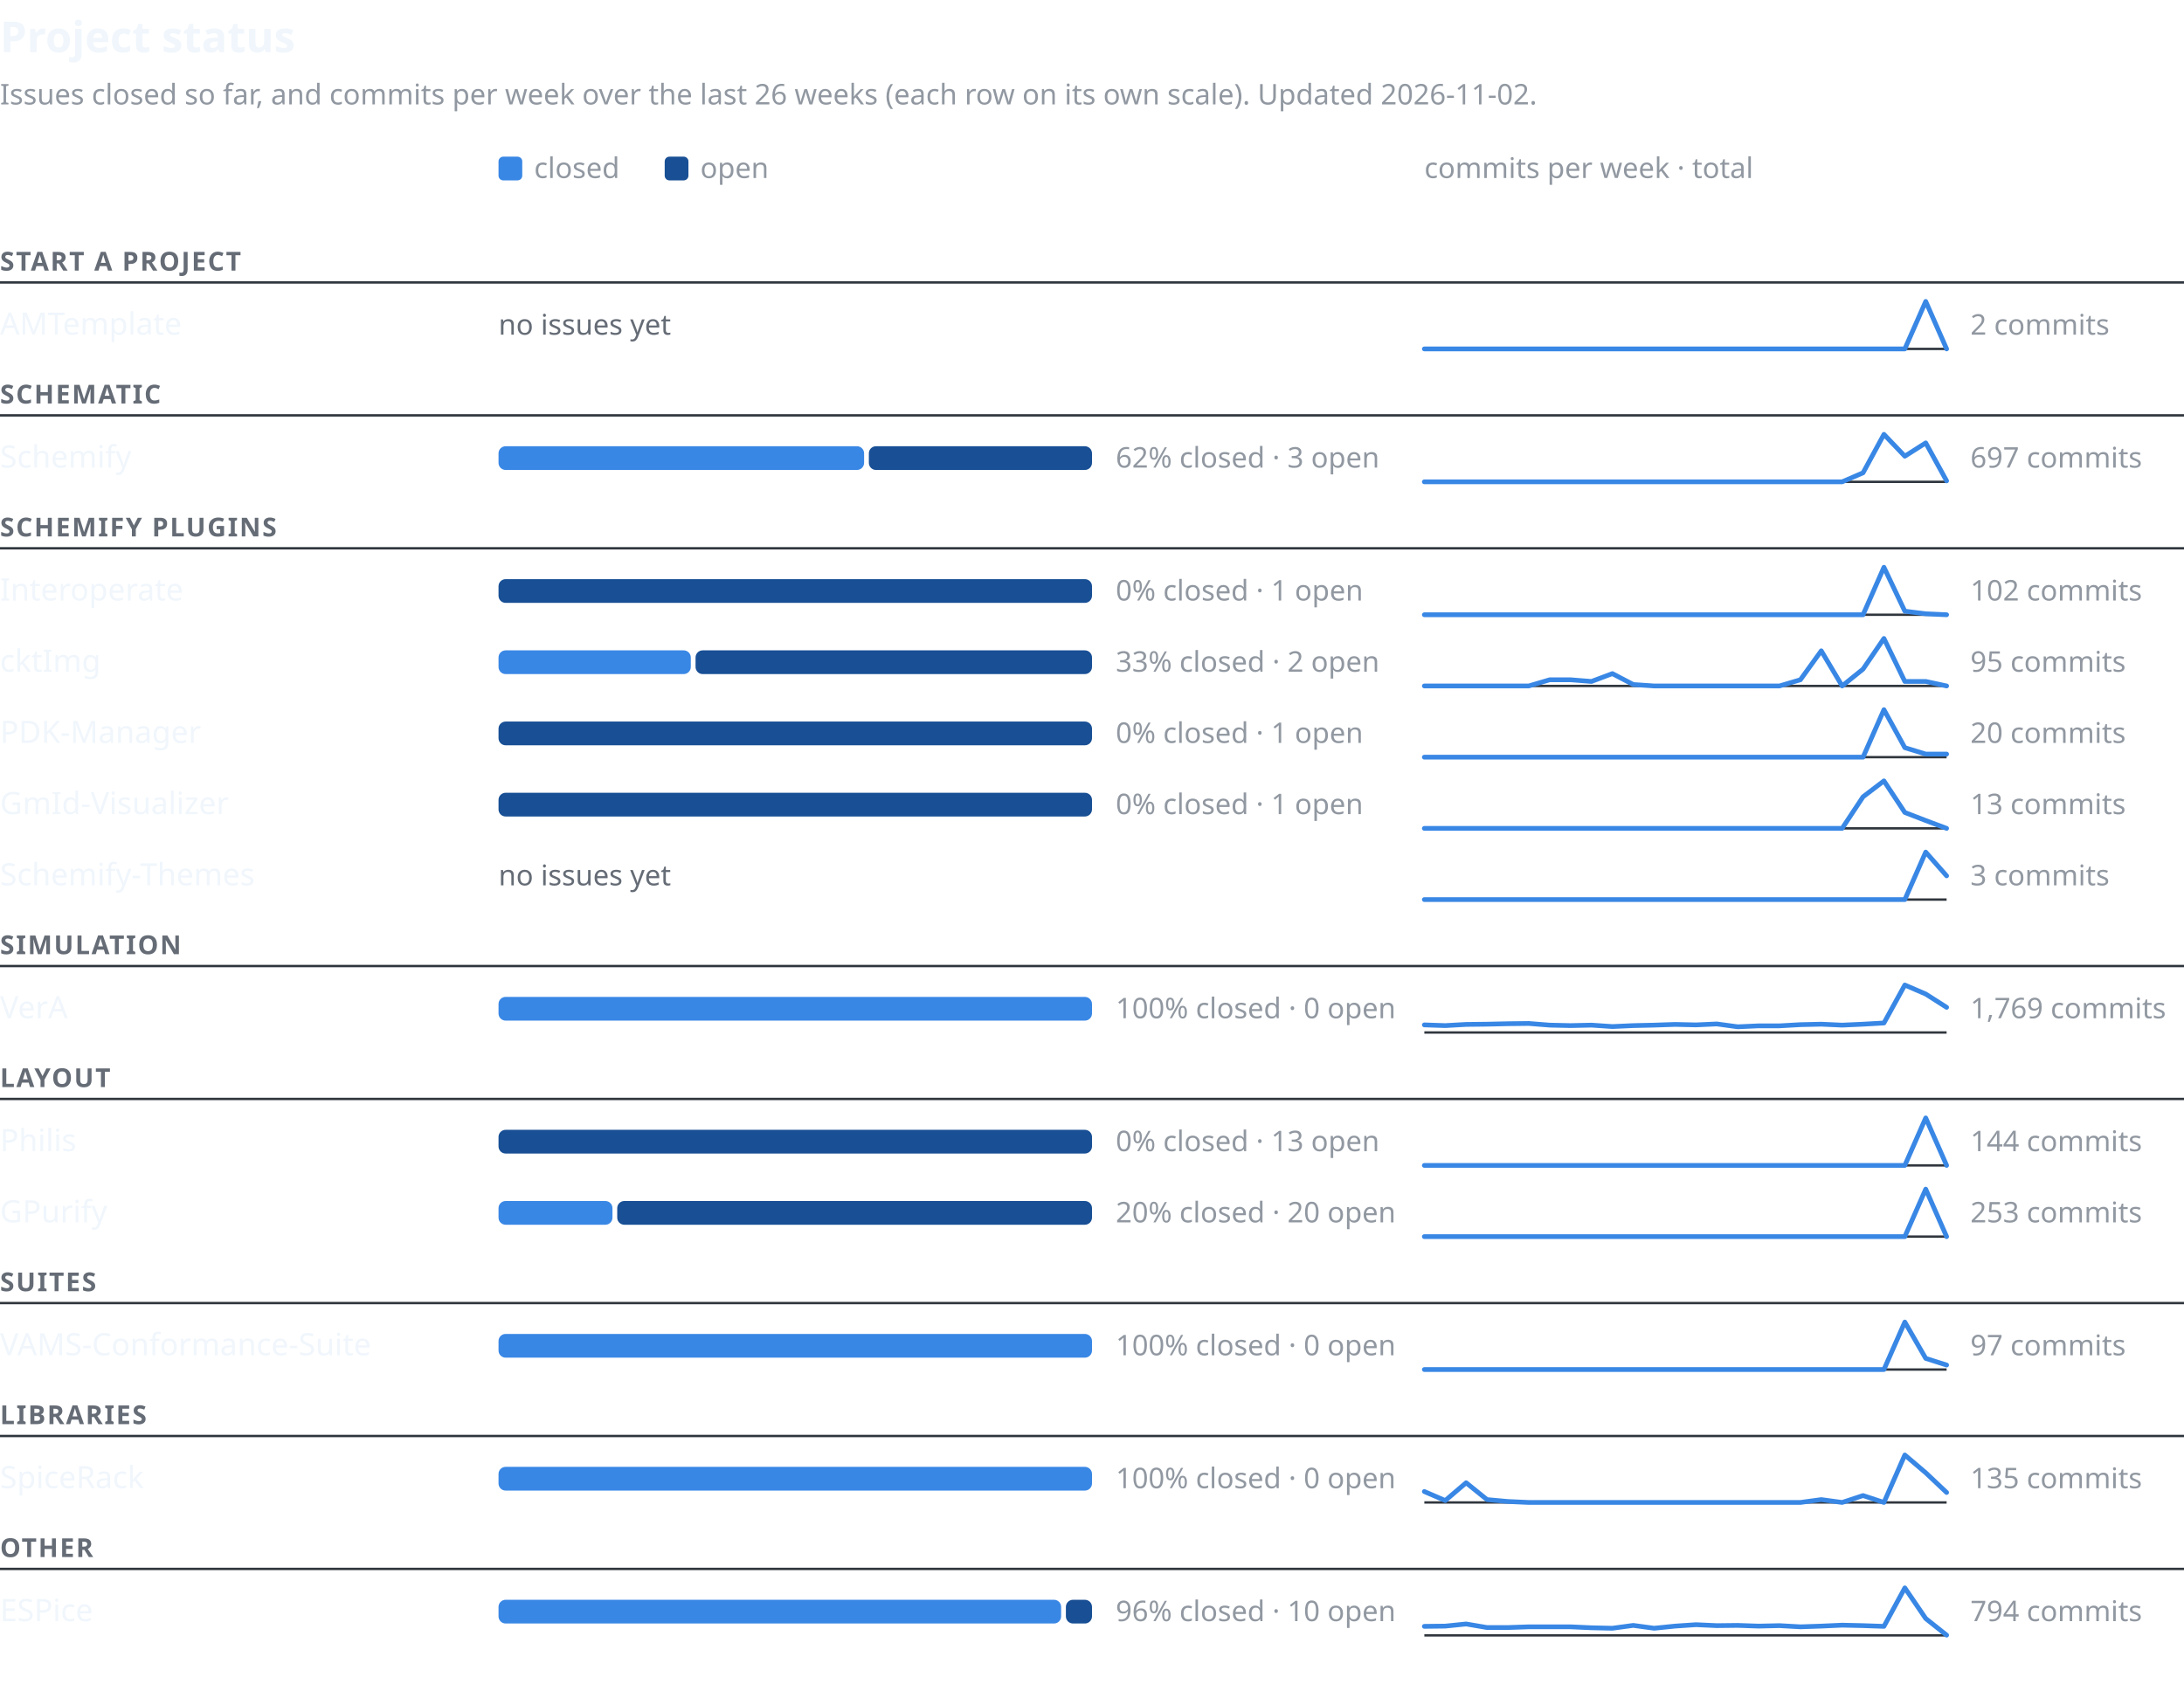
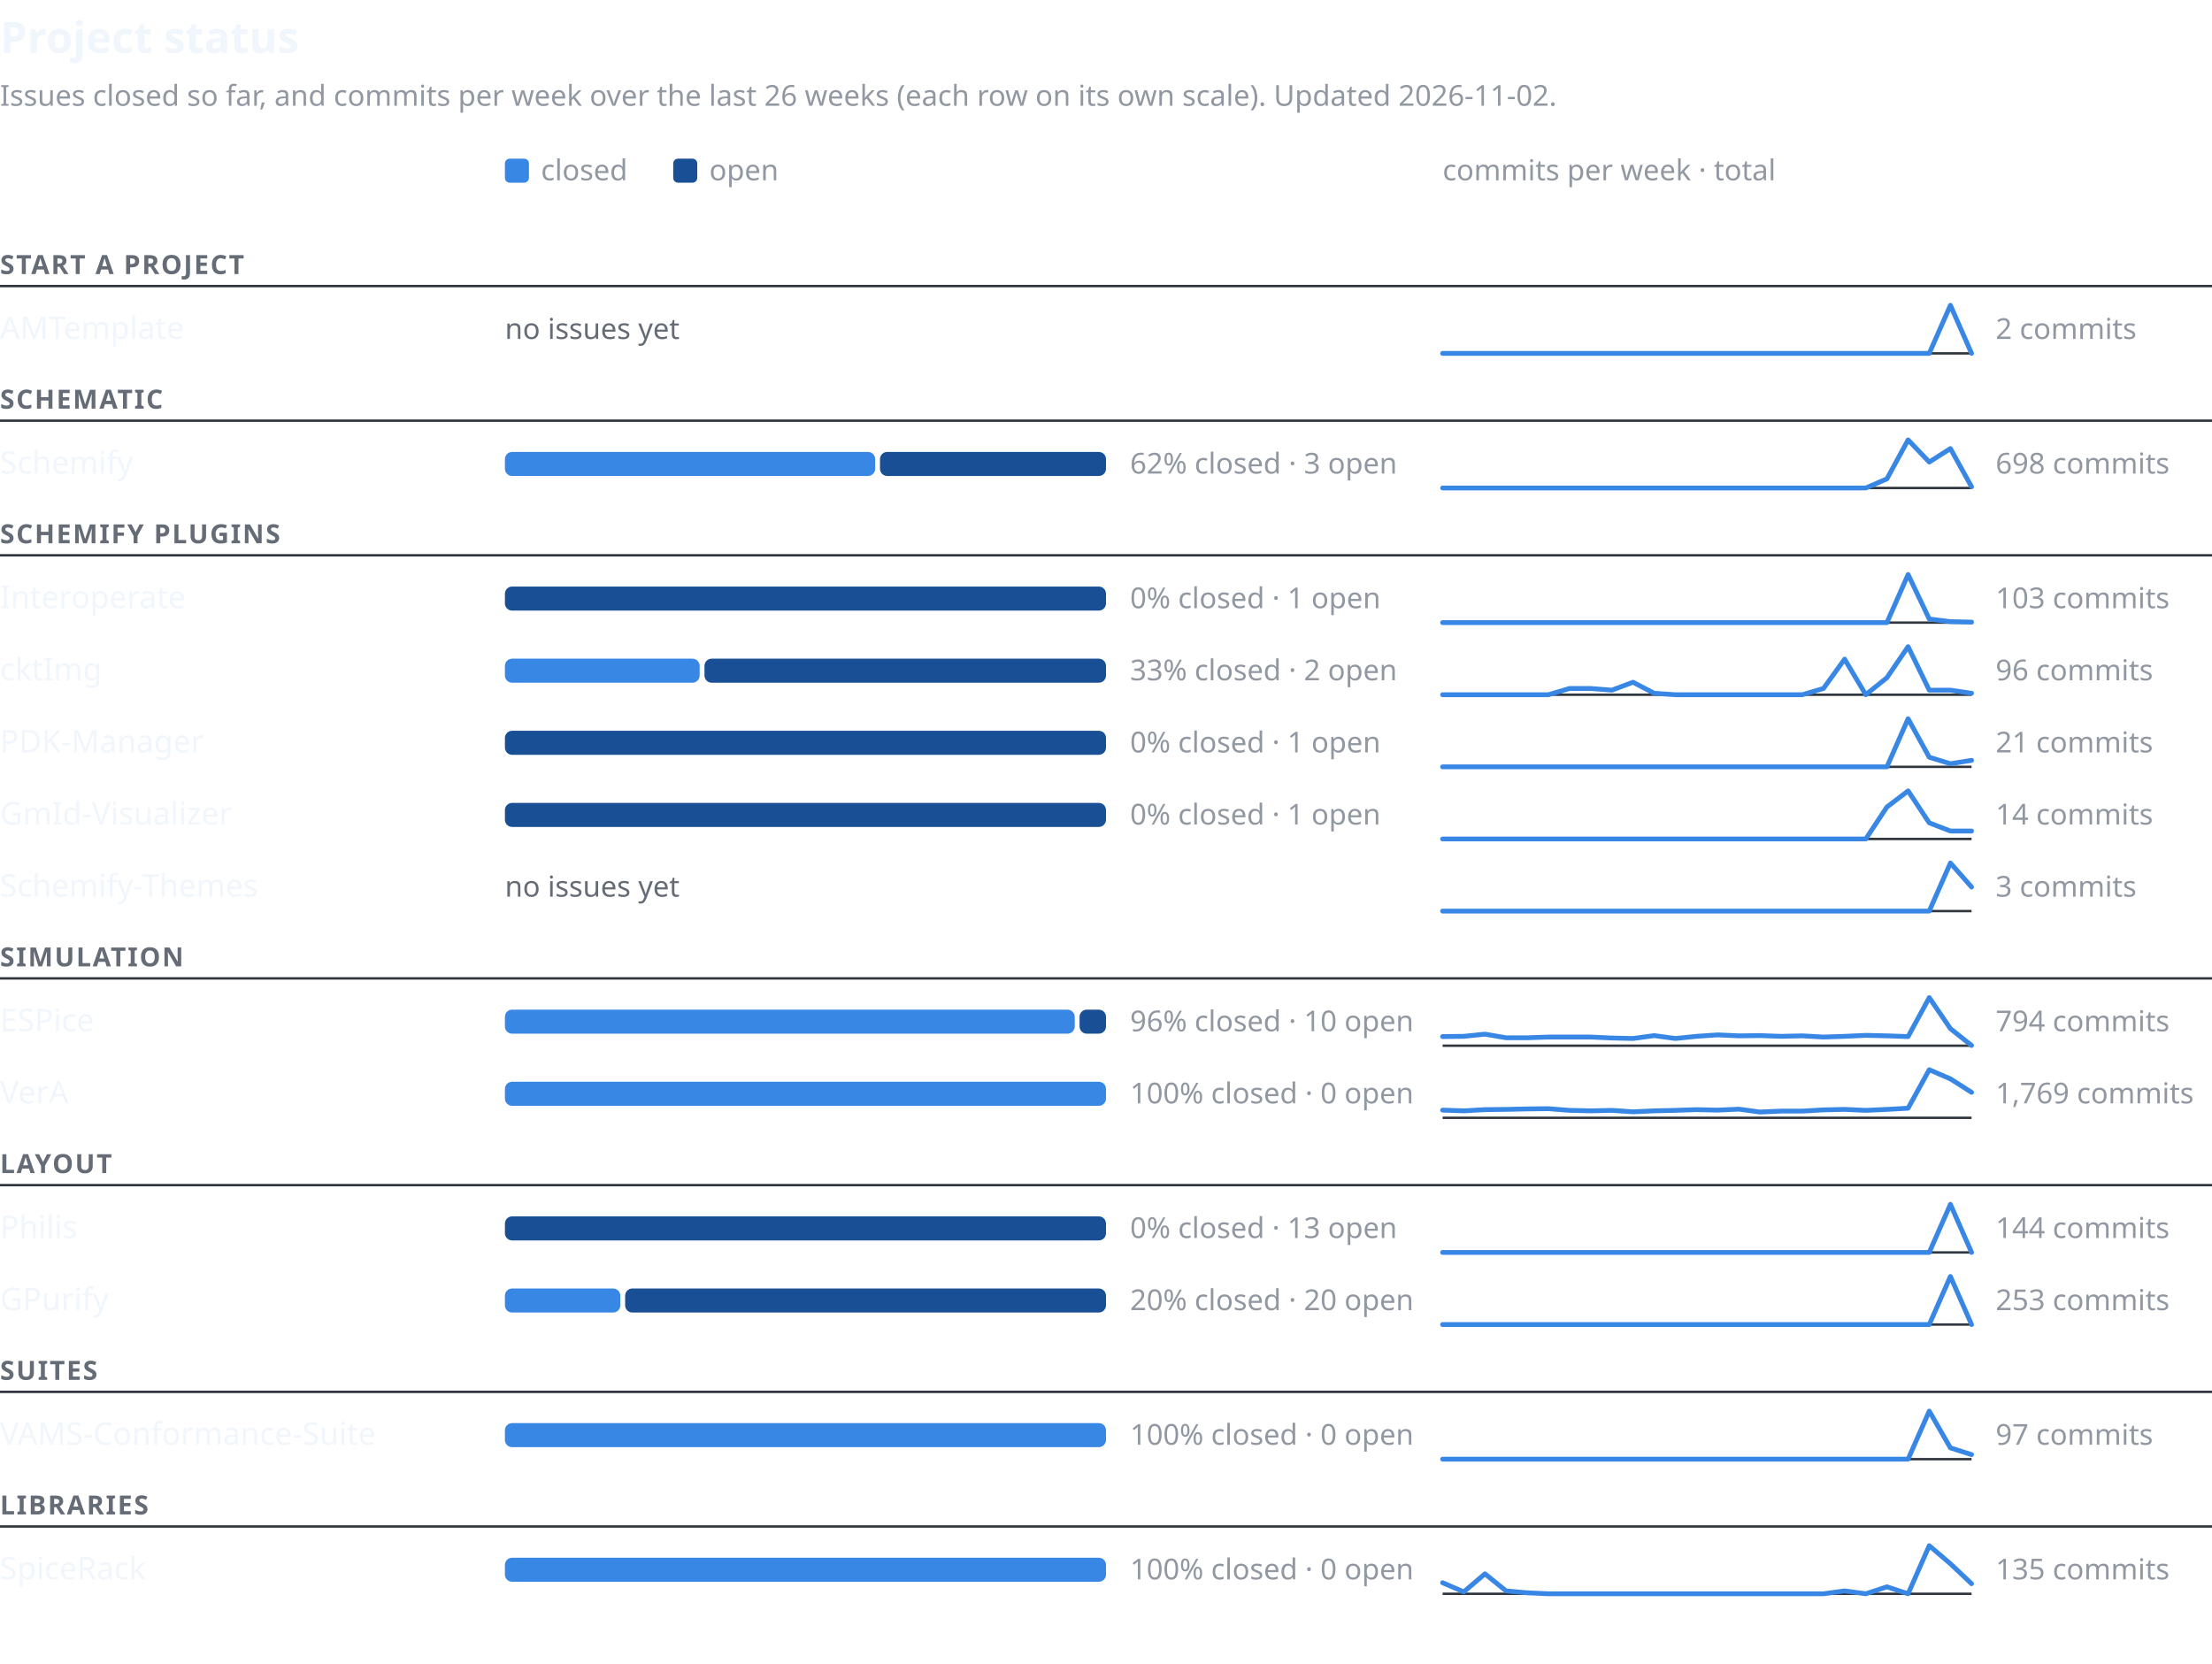
- <svg xmlns="http://www.w3.org/2000/svg" width="920" height="718" viewBox="0 0 920 718" font-family="-apple-system,BlinkMacSystemFont,'Segoe UI','Noto Sans',Helvetica,Arial,sans-serif" role="img" aria-labelledby="t d">
+ <svg xmlns="http://www.w3.org/2000/svg" width="920" height="692" viewBox="0 0 920 692" font-family="-apple-system,BlinkMacSystemFont,'Segoe UI','Noto Sans',Helvetica,Arial,sans-serif" role="img" aria-labelledby="t d">
  <text x="0" y="22" font-size="18" font-weight="600" fill="#f0f6fc">Project status</text>
  <text x="0" y="44" font-size="12" fill="#9198a1">Issues closed so far, and commits per week over the last 26 weeks (each row on its own scale). Updated 2026-11-02.</text>
  <rect x="210" y="66" width="10" height="10" rx="2" fill="#3987e5" />
  <text x="225" y="75" font-size="12" fill="#9198a1">closed</text>
  <rect x="280" y="66" width="10" height="10" rx="2" fill="#184f95" />
  <text x="295" y="75" font-size="12" fill="#9198a1">open</text>
  <text x="600" y="75" font-size="12" fill="#9198a1">commits per week · total</text>
  <text x="0" y="114" font-size="11" font-weight="600" letter-spacing="0.06em" fill="#656c76">START A PROJECT</text>
  <line x1="0" y1="119" x2="920" y2="119" stroke="#30363d" stroke-width="1" />
  <text x="0" y="141.0" font-size="13" font-weight="500" fill="#f0f6fc">AMTemplate</text>
  <text x="210" y="141.0" font-size="12" fill="#656c76">no issues yet</text>
  <line x1="600" y1="147.0" x2="820" y2="147.0" stroke="#30363d" stroke-width="1" />
  <polyline points="600.0,147.0 608.8,147.0 617.6,147.0 626.4,147.0 635.2,147.0 644.0,147.0 652.8,147.0 661.6,147.0 670.4,147.0 679.2,147.0 688.0,147.0 696.8,147.0 705.6,147.0 714.4,147.0 723.2,147.0 732.0,147.0 740.8,147.0 749.6,147.0 758.4,147.0 767.2,147.0 776.0,147.0 784.8,147.0 793.6,147.0 802.4,147.0 811.2,127.0 820.0,147.0" fill="none" stroke="#3987e5" stroke-width="2" stroke-linejoin="round" stroke-linecap="round" />
  <text x="830" y="141.0" font-size="12" fill="#9198a1" style="font-variant-numeric:tabular-nums">2 commits</text>
  <text x="0" y="170" font-size="11" font-weight="600" letter-spacing="0.06em" fill="#656c76">SCHEMATIC</text>
  <line x1="0" y1="175" x2="920" y2="175" stroke="#30363d" stroke-width="1" />
  <text x="0" y="197.0" font-size="13" font-weight="500" fill="#f0f6fc">Schemify</text>
  <rect x="210" y="188.0" width="154" height="10" rx="3" fill="#3987e5" />
  <rect x="366" y="188.0" width="94" height="10" rx="3" fill="#184f95" />
  <text x="470" y="197.0" font-size="12" fill="#9198a1" style="font-variant-numeric:tabular-nums">62% closed · 3 open</text>
  <line x1="600" y1="203.0" x2="820" y2="203.0" stroke="#30363d" stroke-width="1" />
-   <polyline points="600.0,203.0 608.8,203.0 617.6,203.0 626.4,203.0 635.2,203.0 644.0,203.0 652.8,203.0 661.6,203.0 670.4,203.0 679.2,203.0 688.0,203.0 696.8,203.0 705.6,203.0 714.4,203.0 723.2,203.0 732.0,203.0 740.8,203.0 749.6,203.0 758.4,203.0 767.2,203.0 776.0,203.0 784.8,199.2 793.6,183.0 802.4,192.2 811.2,186.6 820.0,202.6" fill="none" stroke="#3987e5" stroke-width="2" stroke-linejoin="round" stroke-linecap="round" />
-   <text x="830" y="197.0" font-size="12" fill="#9198a1" style="font-variant-numeric:tabular-nums">697 commits</text>
+   <polyline points="600.0,203.0 608.8,203.0 617.6,203.0 626.4,203.0 635.2,203.0 644.0,203.0 652.8,203.0 661.6,203.0 670.4,203.0 679.2,203.0 688.0,203.0 696.8,203.0 705.6,203.0 714.4,203.0 723.2,203.0 732.0,203.0 740.8,203.0 749.6,203.0 758.4,203.0 767.2,203.0 776.0,203.0 784.8,199.2 793.6,183.0 802.4,192.2 811.2,186.6 820.0,202.5" fill="none" stroke="#3987e5" stroke-width="2" stroke-linejoin="round" stroke-linecap="round" />
+   <text x="830" y="197.0" font-size="12" fill="#9198a1" style="font-variant-numeric:tabular-nums">698 commits</text>
  <text x="0" y="226" font-size="11" font-weight="600" letter-spacing="0.06em" fill="#656c76">SCHEMIFY PLUGINS</text>
  <line x1="0" y1="231" x2="920" y2="231" stroke="#30363d" stroke-width="1" />
  <text x="0" y="253.0" font-size="13" font-weight="500" fill="#f0f6fc">Interoperate</text>
  <rect x="210" y="244.0" width="250" height="10" rx="3" fill="#184f95" />
  <text x="470" y="253.0" font-size="12" fill="#9198a1" style="font-variant-numeric:tabular-nums">0% closed · 1 open</text>
  <line x1="600" y1="259.0" x2="820" y2="259.0" stroke="#30363d" stroke-width="1" />
-   <polyline points="600.0,259.0 608.8,259.0 617.6,259.0 626.4,259.0 635.2,259.0 644.0,259.0 652.8,259.0 661.6,259.0 670.4,259.0 679.2,259.0 688.0,259.0 696.8,259.0 705.6,259.0 714.4,259.0 723.2,259.0 732.0,259.0 740.8,259.0 749.6,259.0 758.4,259.0 767.2,259.0 776.0,259.0 784.8,259.0 793.6,239.0 802.4,257.5 811.2,258.6 820.0,259.0" fill="none" stroke="#3987e5" stroke-width="2" stroke-linejoin="round" stroke-linecap="round" />
-   <text x="830" y="253.0" font-size="12" fill="#9198a1" style="font-variant-numeric:tabular-nums">102 commits</text>
+   <polyline points="600.0,259.0 608.8,259.0 617.6,259.0 626.4,259.0 635.2,259.0 644.0,259.0 652.8,259.0 661.6,259.0 670.4,259.0 679.2,259.0 688.0,259.0 696.8,259.0 705.6,259.0 714.4,259.0 723.2,259.0 732.0,259.0 740.8,259.0 749.6,259.0 758.4,259.0 767.2,259.0 776.0,259.0 784.8,259.0 793.6,239.0 802.4,257.5 811.2,258.6 820.0,258.8" fill="none" stroke="#3987e5" stroke-width="2" stroke-linejoin="round" stroke-linecap="round" />
+   <text x="830" y="253.0" font-size="12" fill="#9198a1" style="font-variant-numeric:tabular-nums">103 commits</text>
  <text x="0" y="283.0" font-size="13" font-weight="500" fill="#f0f6fc">cktImg</text>
  <rect x="210" y="274.0" width="81" height="10" rx="3" fill="#3987e5" />
  <rect x="293" y="274.0" width="167" height="10" rx="3" fill="#184f95" />
  <text x="470" y="283.0" font-size="12" fill="#9198a1" style="font-variant-numeric:tabular-nums">33% closed · 2 open</text>
  <line x1="600" y1="289.0" x2="820" y2="289.0" stroke="#30363d" stroke-width="1" />
-   <polyline points="600.0,289.0 608.8,289.0 617.6,289.0 626.4,289.0 635.2,289.0 644.0,289.0 652.8,286.4 661.6,286.4 670.4,287.1 679.2,283.8 688.0,288.4 696.8,289.0 705.6,289.0 714.4,289.0 723.2,289.0 732.0,289.0 740.8,289.0 749.6,289.0 758.4,286.4 767.2,274.2 776.0,289.0 784.8,281.9 793.6,269.0 802.4,287.1 811.2,287.1 820.0,289.0" fill="none" stroke="#3987e5" stroke-width="2" stroke-linejoin="round" stroke-linecap="round" />
-   <text x="830" y="283.0" font-size="12" fill="#9198a1" style="font-variant-numeric:tabular-nums">95 commits</text>
+   <polyline points="600.0,289.0 608.8,289.0 617.6,289.0 626.4,289.0 635.2,289.0 644.0,289.0 652.8,286.4 661.6,286.4 670.4,287.1 679.2,283.8 688.0,288.4 696.8,289.0 705.6,289.0 714.4,289.0 723.2,289.0 732.0,289.0 740.8,289.0 749.6,289.0 758.4,286.4 767.2,274.2 776.0,289.0 784.8,281.9 793.6,269.0 802.4,287.1 811.2,287.1 820.0,288.4" fill="none" stroke="#3987e5" stroke-width="2" stroke-linejoin="round" stroke-linecap="round" />
+   <text x="830" y="283.0" font-size="12" fill="#9198a1" style="font-variant-numeric:tabular-nums">96 commits</text>
  <text x="0" y="313.0" font-size="13" font-weight="500" fill="#f0f6fc">PDK-Manager</text>
  <rect x="210" y="304.0" width="250" height="10" rx="3" fill="#184f95" />
  <text x="470" y="313.0" font-size="12" fill="#9198a1" style="font-variant-numeric:tabular-nums">0% closed · 1 open</text>
  <line x1="600" y1="319.0" x2="820" y2="319.0" stroke="#30363d" stroke-width="1" />
-   <polyline points="600.0,319.0 608.8,319.0 617.6,319.0 626.4,319.0 635.2,319.0 644.0,319.0 652.8,319.0 661.6,319.0 670.4,319.0 679.2,319.0 688.0,319.0 696.8,319.0 705.6,319.0 714.4,319.0 723.2,319.0 732.0,319.0 740.8,319.0 749.6,319.0 758.4,319.0 767.2,319.0 776.0,319.0 784.8,319.0 793.6,299.0 802.4,315.0 811.2,317.7 820.0,317.7" fill="none" stroke="#3987e5" stroke-width="2" stroke-linejoin="round" stroke-linecap="round" />
-   <text x="830" y="313.0" font-size="12" fill="#9198a1" style="font-variant-numeric:tabular-nums">20 commits</text>
+   <polyline points="600.0,319.0 608.8,319.0 617.6,319.0 626.4,319.0 635.2,319.0 644.0,319.0 652.8,319.0 661.6,319.0 670.4,319.0 679.2,319.0 688.0,319.0 696.8,319.0 705.6,319.0 714.4,319.0 723.2,319.0 732.0,319.0 740.8,319.0 749.6,319.0 758.4,319.0 767.2,319.0 776.0,319.0 784.8,319.0 793.6,299.0 802.4,315.0 811.2,317.7 820.0,316.3" fill="none" stroke="#3987e5" stroke-width="2" stroke-linejoin="round" stroke-linecap="round" />
+   <text x="830" y="313.0" font-size="12" fill="#9198a1" style="font-variant-numeric:tabular-nums">21 commits</text>
  <text x="0" y="343.0" font-size="13" font-weight="500" fill="#f0f6fc">GmId-Visualizer</text>
  <rect x="210" y="334.0" width="250" height="10" rx="3" fill="#184f95" />
  <text x="470" y="343.0" font-size="12" fill="#9198a1" style="font-variant-numeric:tabular-nums">0% closed · 1 open</text>
  <line x1="600" y1="349.0" x2="820" y2="349.0" stroke="#30363d" stroke-width="1" />
-   <polyline points="600.0,349.0 608.8,349.0 617.6,349.0 626.4,349.0 635.2,349.0 644.0,349.0 652.8,349.0 661.6,349.0 670.4,349.0 679.2,349.0 688.0,349.0 696.8,349.0 705.6,349.0 714.4,349.0 723.2,349.0 732.0,349.0 740.8,349.0 749.6,349.0 758.4,349.0 767.2,349.0 776.0,349.0 784.8,335.7 793.6,329.0 802.4,342.3 811.2,345.7 820.0,349.0" fill="none" stroke="#3987e5" stroke-width="2" stroke-linejoin="round" stroke-linecap="round" />
-   <text x="830" y="343.0" font-size="12" fill="#9198a1" style="font-variant-numeric:tabular-nums">13 commits</text>
+   <polyline points="600.0,349.0 608.8,349.0 617.6,349.0 626.4,349.0 635.2,349.0 644.0,349.0 652.8,349.0 661.6,349.0 670.4,349.0 679.2,349.0 688.0,349.0 696.8,349.0 705.6,349.0 714.4,349.0 723.2,349.0 732.0,349.0 740.8,349.0 749.6,349.0 758.4,349.0 767.2,349.0 776.0,349.0 784.8,335.7 793.6,329.0 802.4,342.3 811.2,345.7 820.0,345.7" fill="none" stroke="#3987e5" stroke-width="2" stroke-linejoin="round" stroke-linecap="round" />
+   <text x="830" y="343.0" font-size="12" fill="#9198a1" style="font-variant-numeric:tabular-nums">14 commits</text>
  <text x="0" y="373.0" font-size="13" font-weight="500" fill="#f0f6fc">Schemify-Themes</text>
  <text x="210" y="373.0" font-size="12" fill="#656c76">no issues yet</text>
  <line x1="600" y1="379.0" x2="820" y2="379.0" stroke="#30363d" stroke-width="1" />
  <polyline points="600.0,379.0 608.8,379.0 617.6,379.0 626.4,379.0 635.2,379.0 644.0,379.0 652.8,379.0 661.6,379.0 670.4,379.0 679.2,379.0 688.0,379.0 696.8,379.0 705.6,379.0 714.4,379.0 723.2,379.0 732.0,379.0 740.8,379.0 749.6,379.0 758.4,379.0 767.2,379.0 776.0,379.0 784.8,379.0 793.6,379.0 802.4,379.0 811.2,359.0 820.0,369.0" fill="none" stroke="#3987e5" stroke-width="2" stroke-linejoin="round" stroke-linecap="round" />
  <text x="830" y="373.0" font-size="12" fill="#9198a1" style="font-variant-numeric:tabular-nums">3 commits</text>
  <text x="0" y="402" font-size="11" font-weight="600" letter-spacing="0.06em" fill="#656c76">SIMULATION</text>
  <line x1="0" y1="407" x2="920" y2="407" stroke="#30363d" stroke-width="1" />
-   <text x="0" y="429.0" font-size="13" font-weight="500" fill="#f0f6fc">VerA</text>
-   <rect x="210" y="420.0" width="250" height="10" rx="3" fill="#3987e5" />
-   <text x="470" y="429.0" font-size="12" fill="#9198a1" style="font-variant-numeric:tabular-nums">100% closed · 0 open</text>
+   <text x="0" y="429.0" font-size="13" font-weight="500" fill="#f0f6fc">ESPice</text>
+   <rect x="210" y="420.0" width="237" height="10" rx="3" fill="#3987e5" />
+   <rect x="449" y="420.0" width="11" height="10" rx="3" fill="#184f95" />
+   <text x="470" y="429.0" font-size="12" fill="#9198a1" style="font-variant-numeric:tabular-nums">96% closed · 10 open</text>
  <line x1="600" y1="435.0" x2="820" y2="435.0" stroke="#30363d" stroke-width="1" />
-   <polyline points="600.0,431.8 608.8,432.1 617.6,431.6 626.4,431.5 635.2,431.3 644.0,431.2 652.8,431.9 661.6,432.1 670.4,431.9 679.2,432.5 688.0,432.1 696.8,431.9 705.6,431.6 714.4,431.8 723.2,431.4 732.0,432.6 740.8,432.2 749.6,432.2 758.4,431.7 767.2,431.5 776.0,431.9 784.8,431.5 793.6,431.0 802.4,415.0 811.2,418.8 820.0,424.4" fill="none" stroke="#3987e5" stroke-width="2" stroke-linejoin="round" stroke-linecap="round" />
-   <text x="830" y="429.0" font-size="12" fill="#9198a1" style="font-variant-numeric:tabular-nums">1,769 commits</text>
-   <text x="0" y="458" font-size="11" font-weight="600" letter-spacing="0.06em" fill="#656c76">LAYOUT</text>
-   <line x1="0" y1="463" x2="920" y2="463" stroke="#30363d" stroke-width="1" />
-   <text x="0" y="485.0" font-size="13" font-weight="500" fill="#f0f6fc">Philis</text>
-   <rect x="210" y="476.0" width="250" height="10" rx="3" fill="#184f95" />
-   <text x="470" y="485.0" font-size="12" fill="#9198a1" style="font-variant-numeric:tabular-nums">0% closed · 13 open</text>
-   <line x1="600" y1="491.0" x2="820" y2="491.0" stroke="#30363d" stroke-width="1" />
-   <polyline points="600.0,491.0 608.8,491.0 617.6,491.0 626.4,491.0 635.2,491.0 644.0,491.0 652.8,491.0 661.6,491.0 670.4,491.0 679.2,491.0 688.0,491.0 696.8,491.0 705.6,491.0 714.4,491.0 723.2,491.0 732.0,491.0 740.8,491.0 749.6,491.0 758.4,491.0 767.2,491.0 776.0,491.0 784.8,491.0 793.6,491.0 802.4,491.0 811.2,471.0 820.0,491.0" fill="none" stroke="#3987e5" stroke-width="2" stroke-linejoin="round" stroke-linecap="round" />
-   <text x="830" y="485.0" font-size="12" fill="#9198a1" style="font-variant-numeric:tabular-nums">144 commits</text>
-   <text x="0" y="515.0" font-size="13" font-weight="500" fill="#f0f6fc">GPurify</text>
-   <rect x="210" y="506.0" width="48" height="10" rx="3" fill="#3987e5" />
-   <rect x="260" y="506.0" width="200" height="10" rx="3" fill="#184f95" />
-   <text x="470" y="515.0" font-size="12" fill="#9198a1" style="font-variant-numeric:tabular-nums">20% closed · 20 open</text>
+   <polyline points="600.0,431.2 608.8,431.1 617.6,430.2 626.4,431.7 635.2,431.7 644.0,431.4 652.8,431.4 661.6,431.4 670.4,431.8 679.2,432.0 688.0,430.8 696.8,432.0 705.6,431.1 714.4,430.5 723.2,430.9 732.0,430.8 740.8,431.1 749.6,430.9 758.4,431.4 767.2,431.1 776.0,430.7 784.8,430.9 793.6,431.2 802.4,415.0 811.2,427.9 820.0,434.9" fill="none" stroke="#3987e5" stroke-width="2" stroke-linejoin="round" stroke-linecap="round" />
+   <text x="830" y="429.0" font-size="12" fill="#9198a1" style="font-variant-numeric:tabular-nums">794 commits</text>
+   <text x="0" y="459.0" font-size="13" font-weight="500" fill="#f0f6fc">VerA</text>
+   <rect x="210" y="450.0" width="250" height="10" rx="3" fill="#3987e5" />
+   <text x="470" y="459.0" font-size="12" fill="#9198a1" style="font-variant-numeric:tabular-nums">100% closed · 0 open</text>
+   <line x1="600" y1="465.0" x2="820" y2="465.0" stroke="#30363d" stroke-width="1" />
+   <polyline points="600.0,461.8 608.8,462.1 617.6,461.6 626.4,461.5 635.2,461.3 644.0,461.2 652.8,461.9 661.6,462.1 670.4,461.9 679.2,462.5 688.0,462.1 696.8,461.9 705.6,461.6 714.4,461.8 723.2,461.4 732.0,462.6 740.8,462.2 749.6,462.2 758.4,461.7 767.2,461.5 776.0,461.9 784.8,461.5 793.6,461.0 802.4,445.0 811.2,448.8 820.0,454.4" fill="none" stroke="#3987e5" stroke-width="2" stroke-linejoin="round" stroke-linecap="round" />
+   <text x="830" y="459.0" font-size="12" fill="#9198a1" style="font-variant-numeric:tabular-nums">1,769 commits</text>
+   <text x="0" y="488" font-size="11" font-weight="600" letter-spacing="0.06em" fill="#656c76">LAYOUT</text>
+   <line x1="0" y1="493" x2="920" y2="493" stroke="#30363d" stroke-width="1" />
+   <text x="0" y="515.0" font-size="13" font-weight="500" fill="#f0f6fc">Philis</text>
+   <rect x="210" y="506.0" width="250" height="10" rx="3" fill="#184f95" />
+   <text x="470" y="515.0" font-size="12" fill="#9198a1" style="font-variant-numeric:tabular-nums">0% closed · 13 open</text>
  <line x1="600" y1="521.0" x2="820" y2="521.0" stroke="#30363d" stroke-width="1" />
  <polyline points="600.0,521.0 608.8,521.0 617.6,521.0 626.4,521.0 635.2,521.0 644.0,521.0 652.8,521.0 661.6,521.0 670.4,521.0 679.2,521.0 688.0,521.0 696.8,521.0 705.6,521.0 714.4,521.0 723.2,521.0 732.0,521.0 740.8,521.0 749.6,521.0 758.4,521.0 767.2,521.0 776.0,521.0 784.8,521.0 793.6,521.0 802.4,521.0 811.2,501.0 820.0,521.0" fill="none" stroke="#3987e5" stroke-width="2" stroke-linejoin="round" stroke-linecap="round" />
-   <text x="830" y="515.0" font-size="12" fill="#9198a1" style="font-variant-numeric:tabular-nums">253 commits</text>
-   <text x="0" y="544" font-size="11" font-weight="600" letter-spacing="0.06em" fill="#656c76">SUITES</text>
-   <line x1="0" y1="549" x2="920" y2="549" stroke="#30363d" stroke-width="1" />
-   <text x="0" y="571.0" font-size="13" font-weight="500" fill="#f0f6fc">VAMS-Conformance-Suite</text>
-   <rect x="210" y="562.0" width="250" height="10" rx="3" fill="#3987e5" />
-   <text x="470" y="571.0" font-size="12" fill="#9198a1" style="font-variant-numeric:tabular-nums">100% closed · 0 open</text>
-   <line x1="600" y1="577.0" x2="820" y2="577.0" stroke="#30363d" stroke-width="1" />
-   <polyline points="600.0,577.0 608.8,577.0 617.6,577.0 626.4,577.0 635.2,577.0 644.0,577.0 652.8,577.0 661.6,577.0 670.4,577.0 679.2,577.0 688.0,577.0 696.8,577.0 705.6,577.0 714.4,577.0 723.2,577.0 732.0,577.0 740.8,577.0 749.6,577.0 758.4,577.0 767.2,577.0 776.0,577.0 784.8,577.0 793.6,577.0 802.4,557.0 811.2,572.3 820.0,575.1" fill="none" stroke="#3987e5" stroke-width="2" stroke-linejoin="round" stroke-linecap="round" />
-   <text x="830" y="571.0" font-size="12" fill="#9198a1" style="font-variant-numeric:tabular-nums">97 commits</text>
-   <text x="0" y="600" font-size="11" font-weight="600" letter-spacing="0.06em" fill="#656c76">LIBRARIES</text>
-   <line x1="0" y1="605" x2="920" y2="605" stroke="#30363d" stroke-width="1" />
-   <text x="0" y="627.0" font-size="13" font-weight="500" fill="#f0f6fc">SpiceRack</text>
-   <rect x="210" y="618.0" width="250" height="10" rx="3" fill="#3987e5" />
-   <text x="470" y="627.0" font-size="12" fill="#9198a1" style="font-variant-numeric:tabular-nums">100% closed · 0 open</text>
-   <line x1="600" y1="633.0" x2="820" y2="633.0" stroke="#30363d" stroke-width="1" />
-   <polyline points="600.0,628.4 608.8,632.2 617.6,624.7 626.4,631.8 635.2,632.6 644.0,633.0 652.8,633.0 661.6,633.0 670.4,633.0 679.2,633.0 688.0,633.0 696.8,633.0 705.6,633.0 714.4,633.0 723.2,633.0 732.0,633.0 740.8,633.0 749.6,633.0 758.4,633.0 767.2,631.8 776.0,633.0 784.8,630.1 793.6,633.0 802.4,613.0 811.2,620.5 820.0,628.8" fill="none" stroke="#3987e5" stroke-width="2" stroke-linejoin="round" stroke-linecap="round" />
-   <text x="830" y="627.0" font-size="12" fill="#9198a1" style="font-variant-numeric:tabular-nums">135 commits</text>
-   <text x="0" y="656" font-size="11" font-weight="600" letter-spacing="0.06em" fill="#656c76">OTHER</text>
-   <line x1="0" y1="661" x2="920" y2="661" stroke="#30363d" stroke-width="1" />
-   <text x="0" y="683.0" font-size="13" font-weight="500" fill="#f0f6fc">ESPice</text>
-   <rect x="210" y="674.0" width="237" height="10" rx="3" fill="#3987e5" />
-   <rect x="449" y="674.0" width="11" height="10" rx="3" fill="#184f95" />
-   <text x="470" y="683.0" font-size="12" fill="#9198a1" style="font-variant-numeric:tabular-nums">96% closed · 10 open</text>
-   <line x1="600" y1="689.0" x2="820" y2="689.0" stroke="#30363d" stroke-width="1" />
-   <polyline points="600.0,685.2 608.8,685.1 617.6,684.2 626.4,685.7 635.2,685.7 644.0,685.4 652.8,685.4 661.6,685.4 670.4,685.8 679.2,686.0 688.0,684.8 696.8,686.0 705.6,685.1 714.4,684.5 723.2,684.9 732.0,684.8 740.8,685.1 749.6,684.9 758.4,685.4 767.2,685.1 776.0,684.7 784.8,684.9 793.6,685.2 802.4,669.0 811.2,681.9 820.0,688.9" fill="none" stroke="#3987e5" stroke-width="2" stroke-linejoin="round" stroke-linecap="round" />
-   <text x="830" y="683.0" font-size="12" fill="#9198a1" style="font-variant-numeric:tabular-nums">794 commits</text>
+   <text x="830" y="515.0" font-size="12" fill="#9198a1" style="font-variant-numeric:tabular-nums">144 commits</text>
+   <text x="0" y="545.0" font-size="13" font-weight="500" fill="#f0f6fc">GPurify</text>
+   <rect x="210" y="536.0" width="48" height="10" rx="3" fill="#3987e5" />
+   <rect x="260" y="536.0" width="200" height="10" rx="3" fill="#184f95" />
+   <text x="470" y="545.0" font-size="12" fill="#9198a1" style="font-variant-numeric:tabular-nums">20% closed · 20 open</text>
+   <line x1="600" y1="551.0" x2="820" y2="551.0" stroke="#30363d" stroke-width="1" />
+   <polyline points="600.0,551.0 608.8,551.0 617.6,551.0 626.4,551.0 635.2,551.0 644.0,551.0 652.8,551.0 661.6,551.0 670.4,551.0 679.2,551.0 688.0,551.0 696.8,551.0 705.6,551.0 714.4,551.0 723.2,551.0 732.0,551.0 740.8,551.0 749.6,551.0 758.4,551.0 767.2,551.0 776.0,551.0 784.8,551.0 793.6,551.0 802.4,551.0 811.2,531.0 820.0,551.0" fill="none" stroke="#3987e5" stroke-width="2" stroke-linejoin="round" stroke-linecap="round" />
+   <text x="830" y="545.0" font-size="12" fill="#9198a1" style="font-variant-numeric:tabular-nums">253 commits</text>
+   <text x="0" y="574" font-size="11" font-weight="600" letter-spacing="0.06em" fill="#656c76">SUITES</text>
+   <line x1="0" y1="579" x2="920" y2="579" stroke="#30363d" stroke-width="1" />
+   <text x="0" y="601.0" font-size="13" font-weight="500" fill="#f0f6fc">VAMS-Conformance-Suite</text>
+   <rect x="210" y="592.0" width="250" height="10" rx="3" fill="#3987e5" />
+   <text x="470" y="601.0" font-size="12" fill="#9198a1" style="font-variant-numeric:tabular-nums">100% closed · 0 open</text>
+   <line x1="600" y1="607.0" x2="820" y2="607.0" stroke="#30363d" stroke-width="1" />
+   <polyline points="600.0,607.0 608.8,607.0 617.6,607.0 626.4,607.0 635.2,607.0 644.0,607.0 652.8,607.0 661.6,607.0 670.4,607.0 679.2,607.0 688.0,607.0 696.8,607.0 705.6,607.0 714.4,607.0 723.2,607.0 732.0,607.0 740.8,607.0 749.6,607.0 758.4,607.0 767.2,607.0 776.0,607.0 784.8,607.0 793.6,607.0 802.4,587.0 811.2,602.3 820.0,605.1" fill="none" stroke="#3987e5" stroke-width="2" stroke-linejoin="round" stroke-linecap="round" />
+   <text x="830" y="601.0" font-size="12" fill="#9198a1" style="font-variant-numeric:tabular-nums">97 commits</text>
+   <text x="0" y="630" font-size="11" font-weight="600" letter-spacing="0.06em" fill="#656c76">LIBRARIES</text>
+   <line x1="0" y1="635" x2="920" y2="635" stroke="#30363d" stroke-width="1" />
+   <text x="0" y="657.0" font-size="13" font-weight="500" fill="#f0f6fc">SpiceRack</text>
+   <rect x="210" y="648.0" width="250" height="10" rx="3" fill="#3987e5" />
+   <text x="470" y="657.0" font-size="12" fill="#9198a1" style="font-variant-numeric:tabular-nums">100% closed · 0 open</text>
+   <line x1="600" y1="663.0" x2="820" y2="663.0" stroke="#30363d" stroke-width="1" />
+   <polyline points="600.0,658.4 608.8,662.2 617.6,654.7 626.4,661.8 635.2,662.6 644.0,663.0 652.8,663.0 661.6,663.0 670.4,663.0 679.2,663.0 688.0,663.0 696.8,663.0 705.6,663.0 714.4,663.0 723.2,663.0 732.0,663.0 740.8,663.0 749.6,663.0 758.4,663.0 767.2,661.8 776.0,663.0 784.8,660.1 793.6,663.0 802.4,643.0 811.2,650.5 820.0,658.8" fill="none" stroke="#3987e5" stroke-width="2" stroke-linejoin="round" stroke-linecap="round" />
+   <text x="830" y="657.0" font-size="12" fill="#9198a1" style="font-variant-numeric:tabular-nums">135 commits</text>
</svg>
